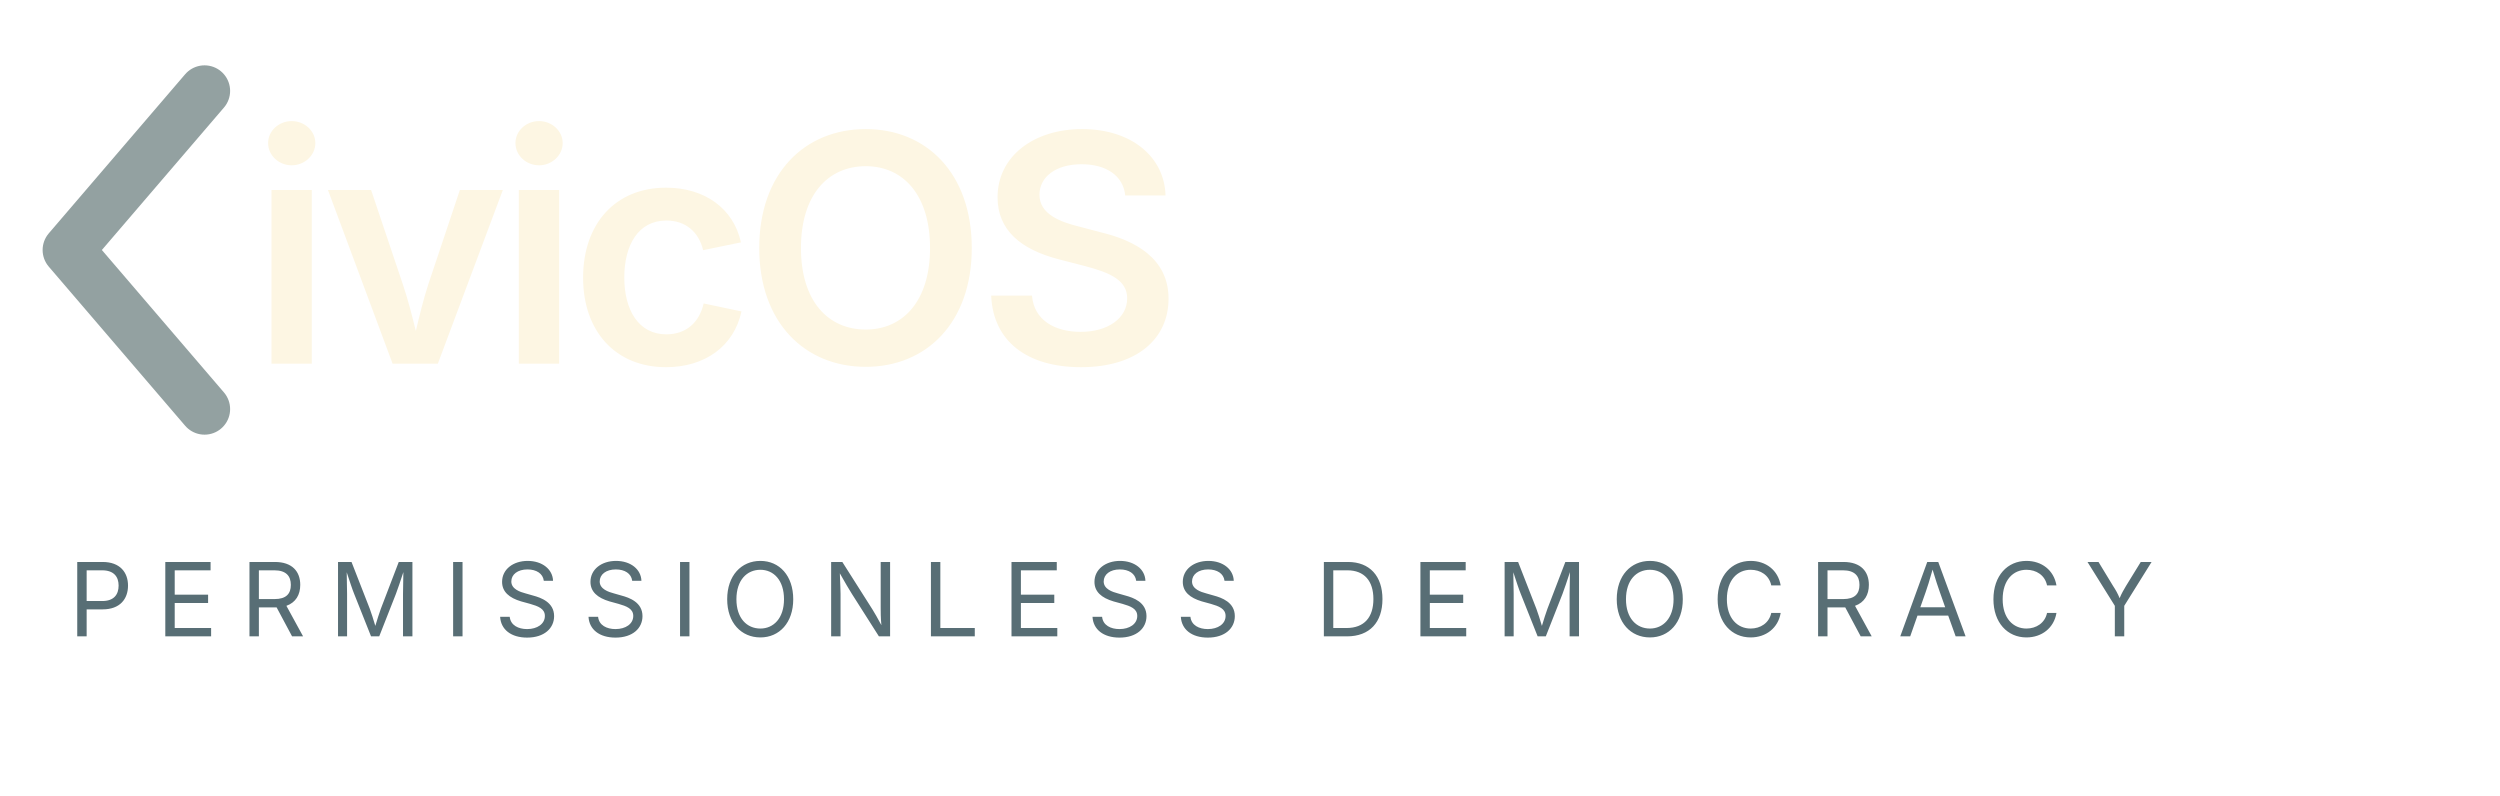
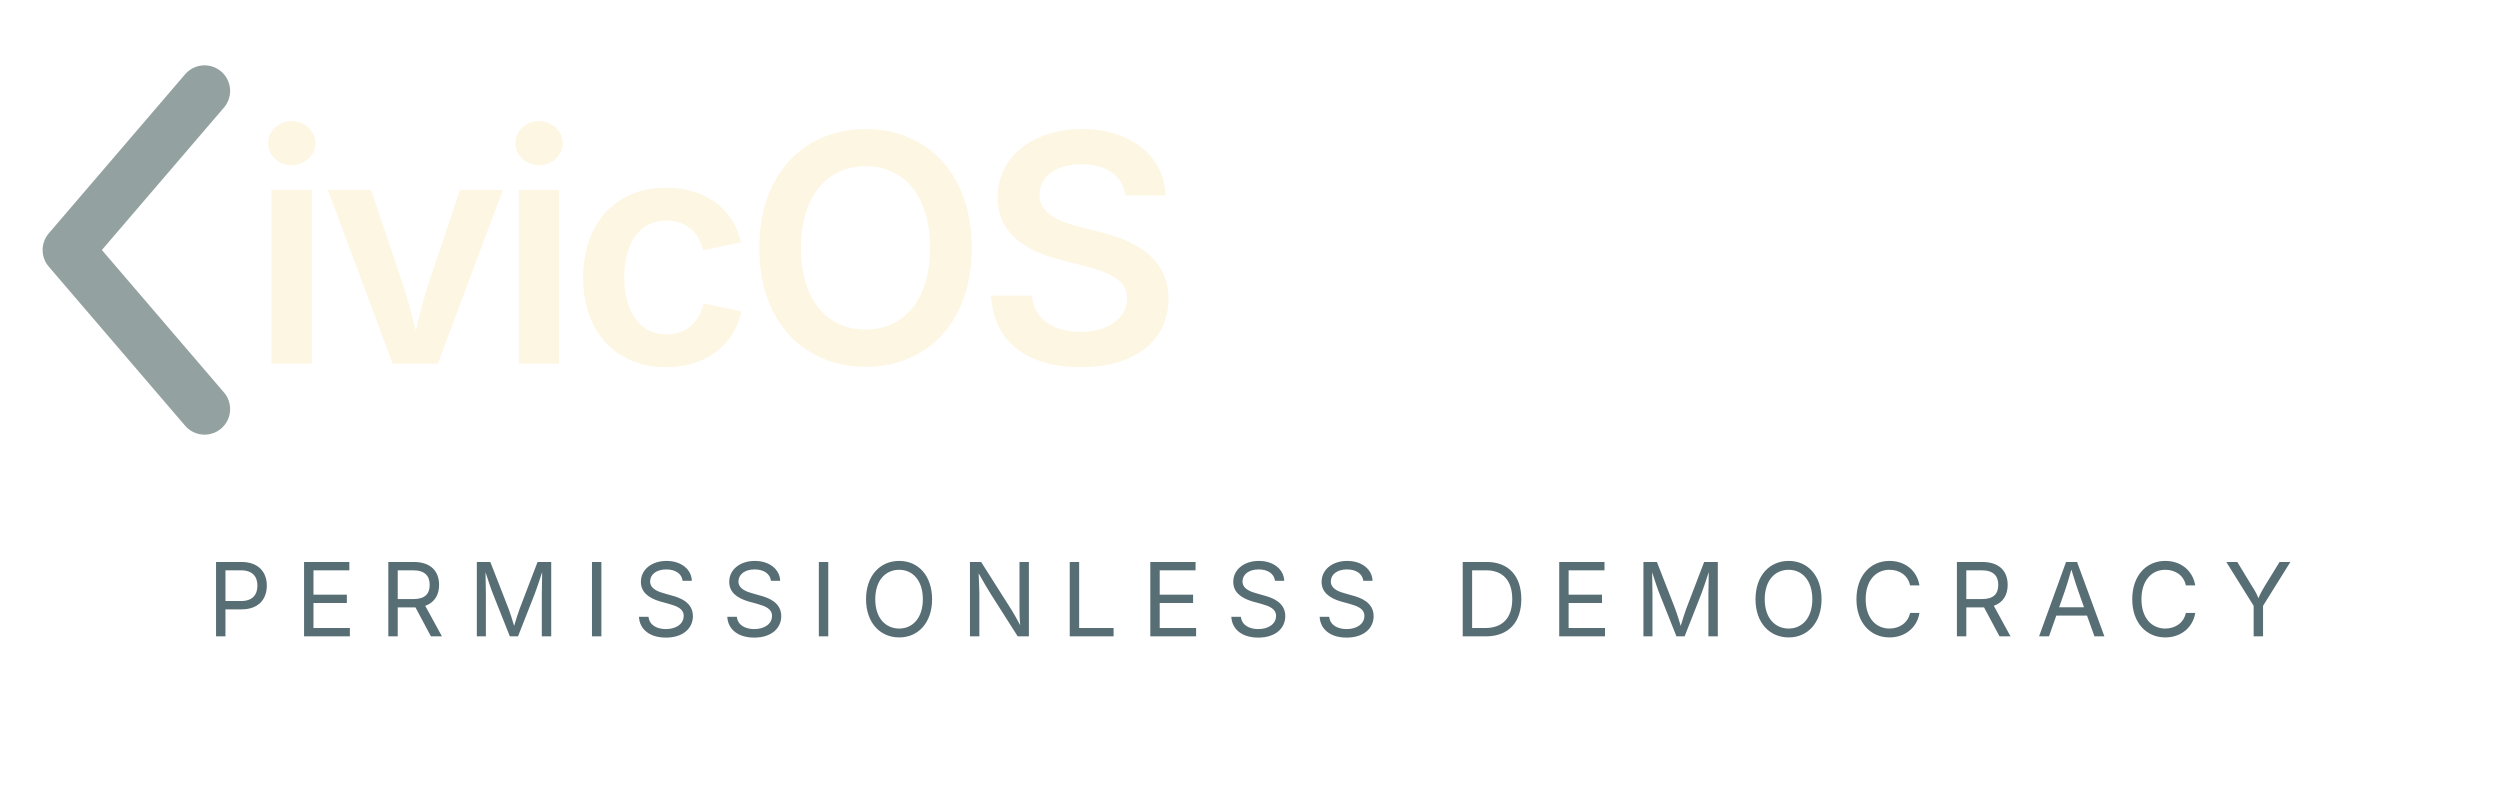
<svg xmlns="http://www.w3.org/2000/svg" viewBox="0 0 220 70" width="440">
  <path d="M 18 8 L 6 22 L 18 36" fill="none" stroke="#93a1a1" stroke-width="4.5" stroke-linecap="round" stroke-linejoin="round" />
  <text x="22" y="32" font-family="system-ui, -apple-system, sans-serif" font-size="28" font-weight="600" fill="#fdf6e3" letter-spacing="-1">ivicOS</text>
-   <text x="6" y="56" font-family="system-ui, -apple-system, sans-serif" font-size="9" fill="#586e75" letter-spacing="2">PERMISSIONLESS DEMOCRACY</text>
+   <text x="110" y="56" font-family="system-ui, -apple-system, sans-serif" font-size="9" fill="#586e75" letter-spacing="2" text-anchor="middle">PERMISSIONLESS DEMOCRACY</text>
</svg>
